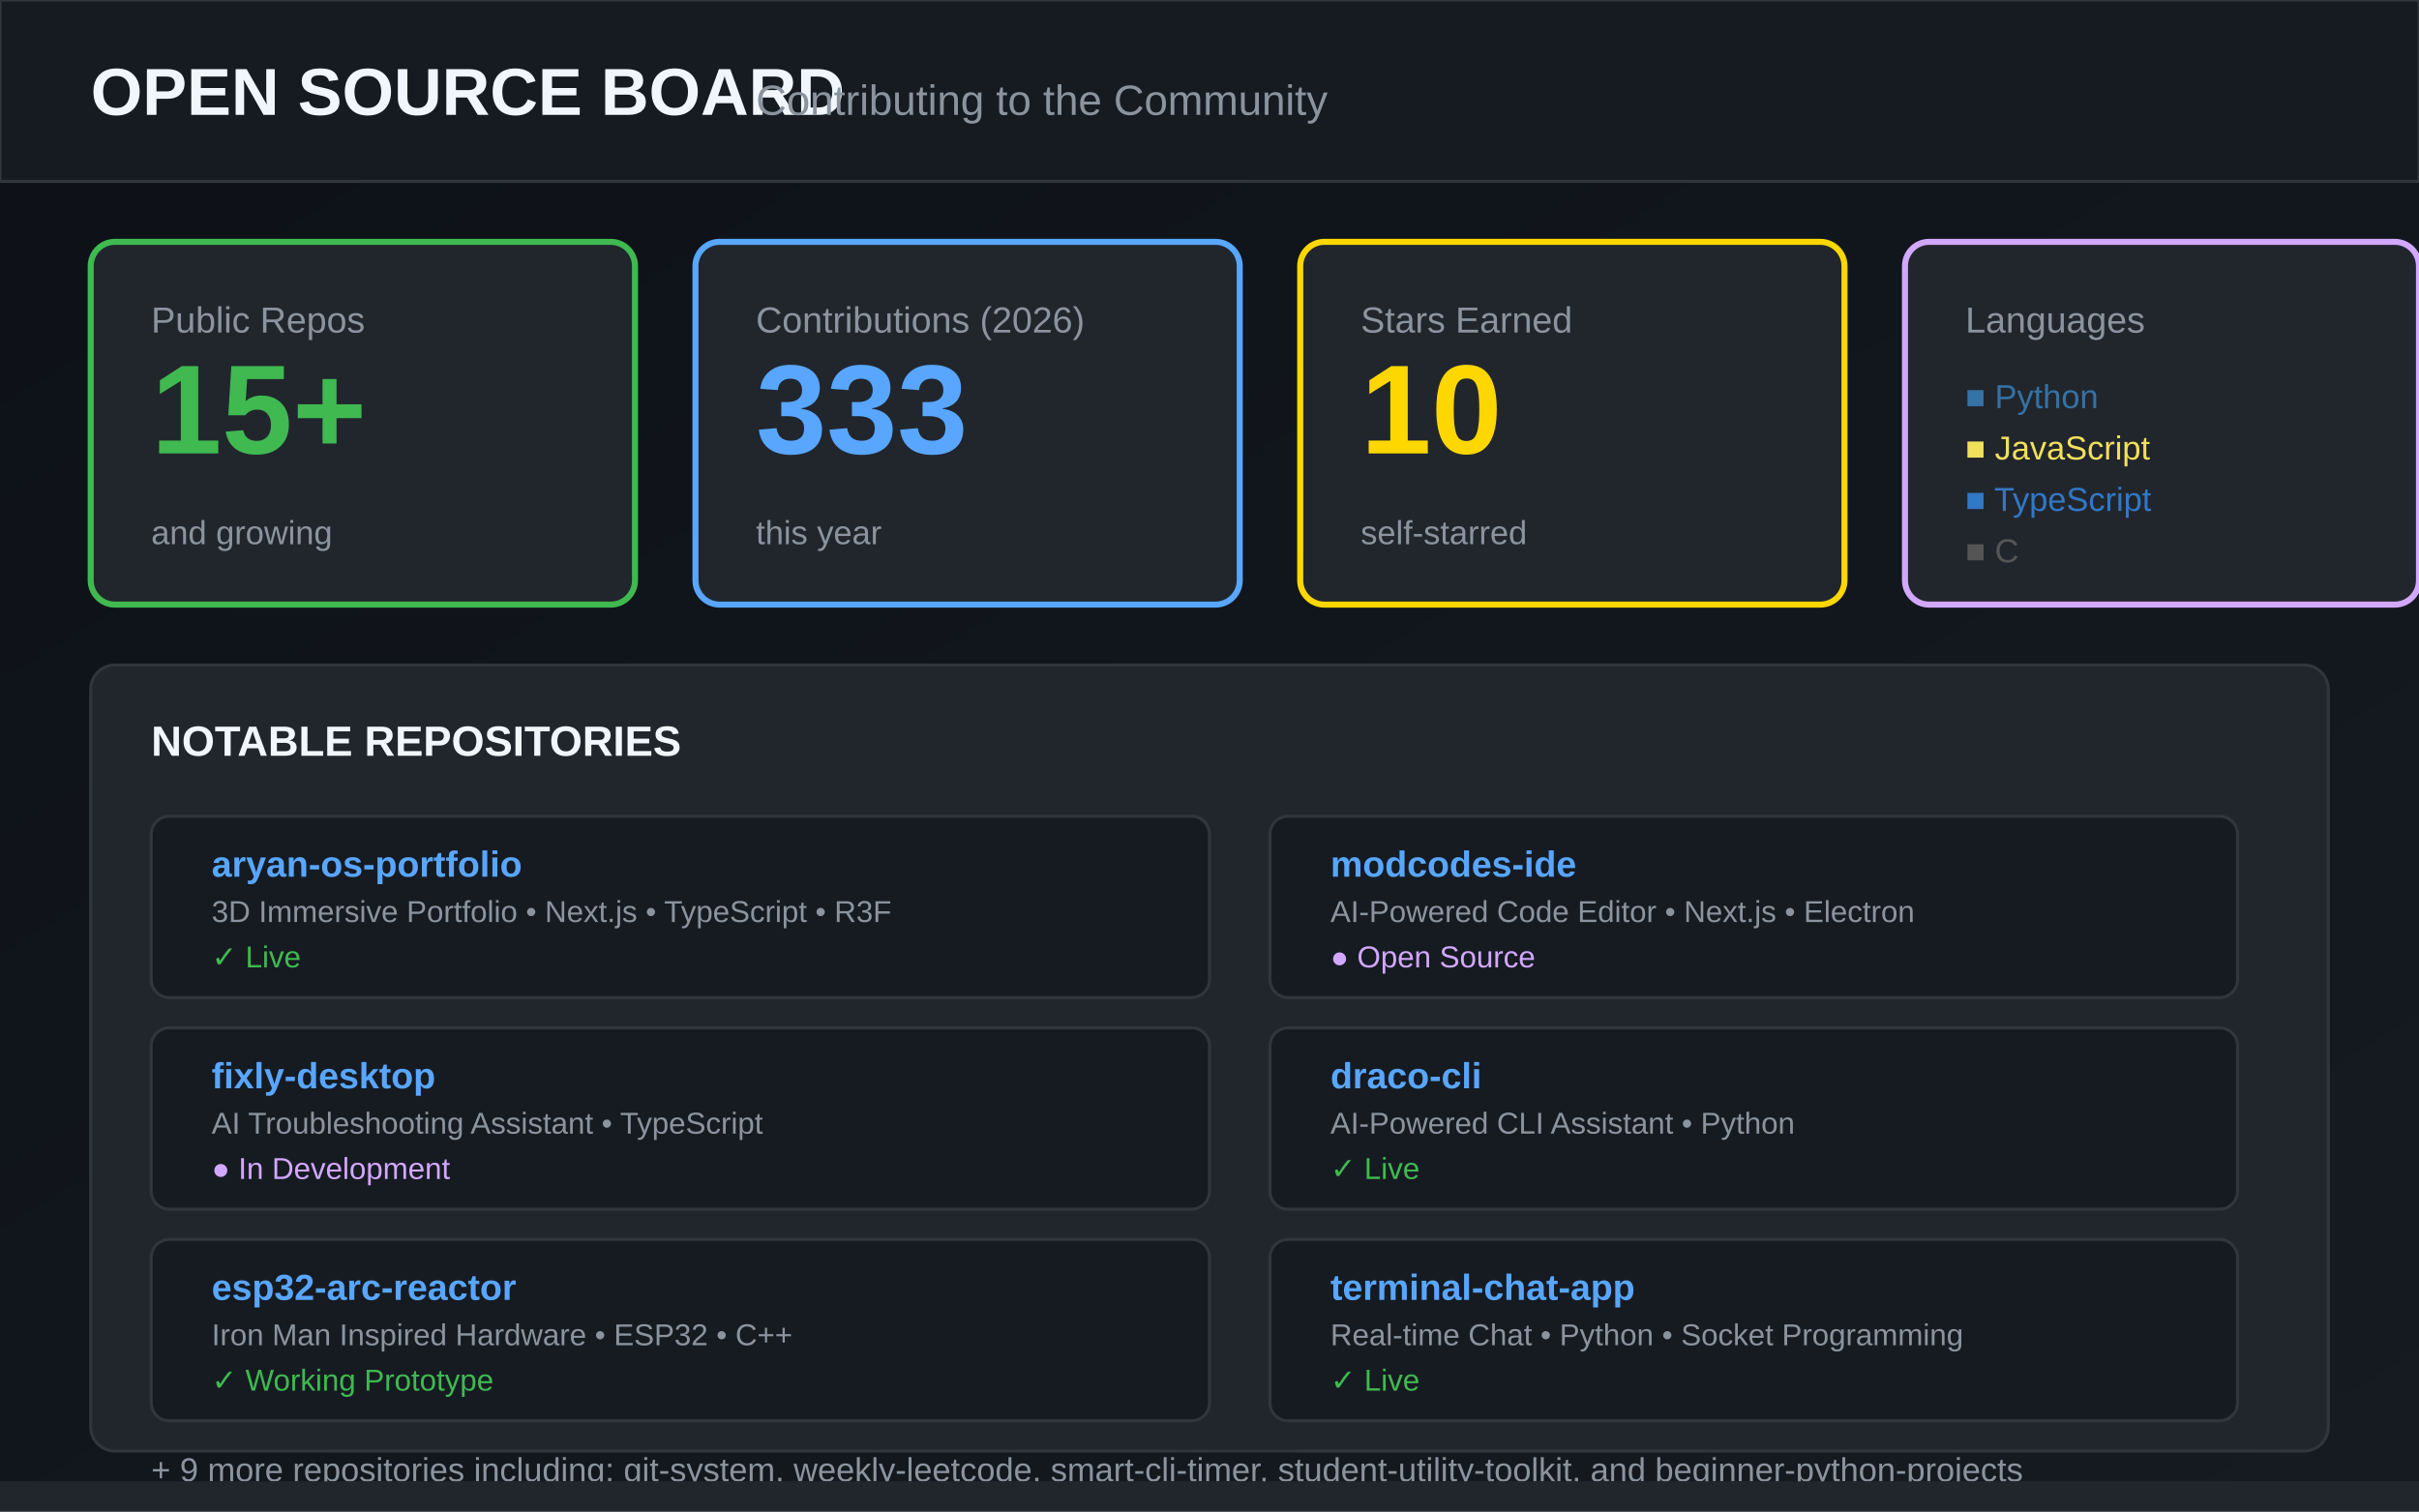
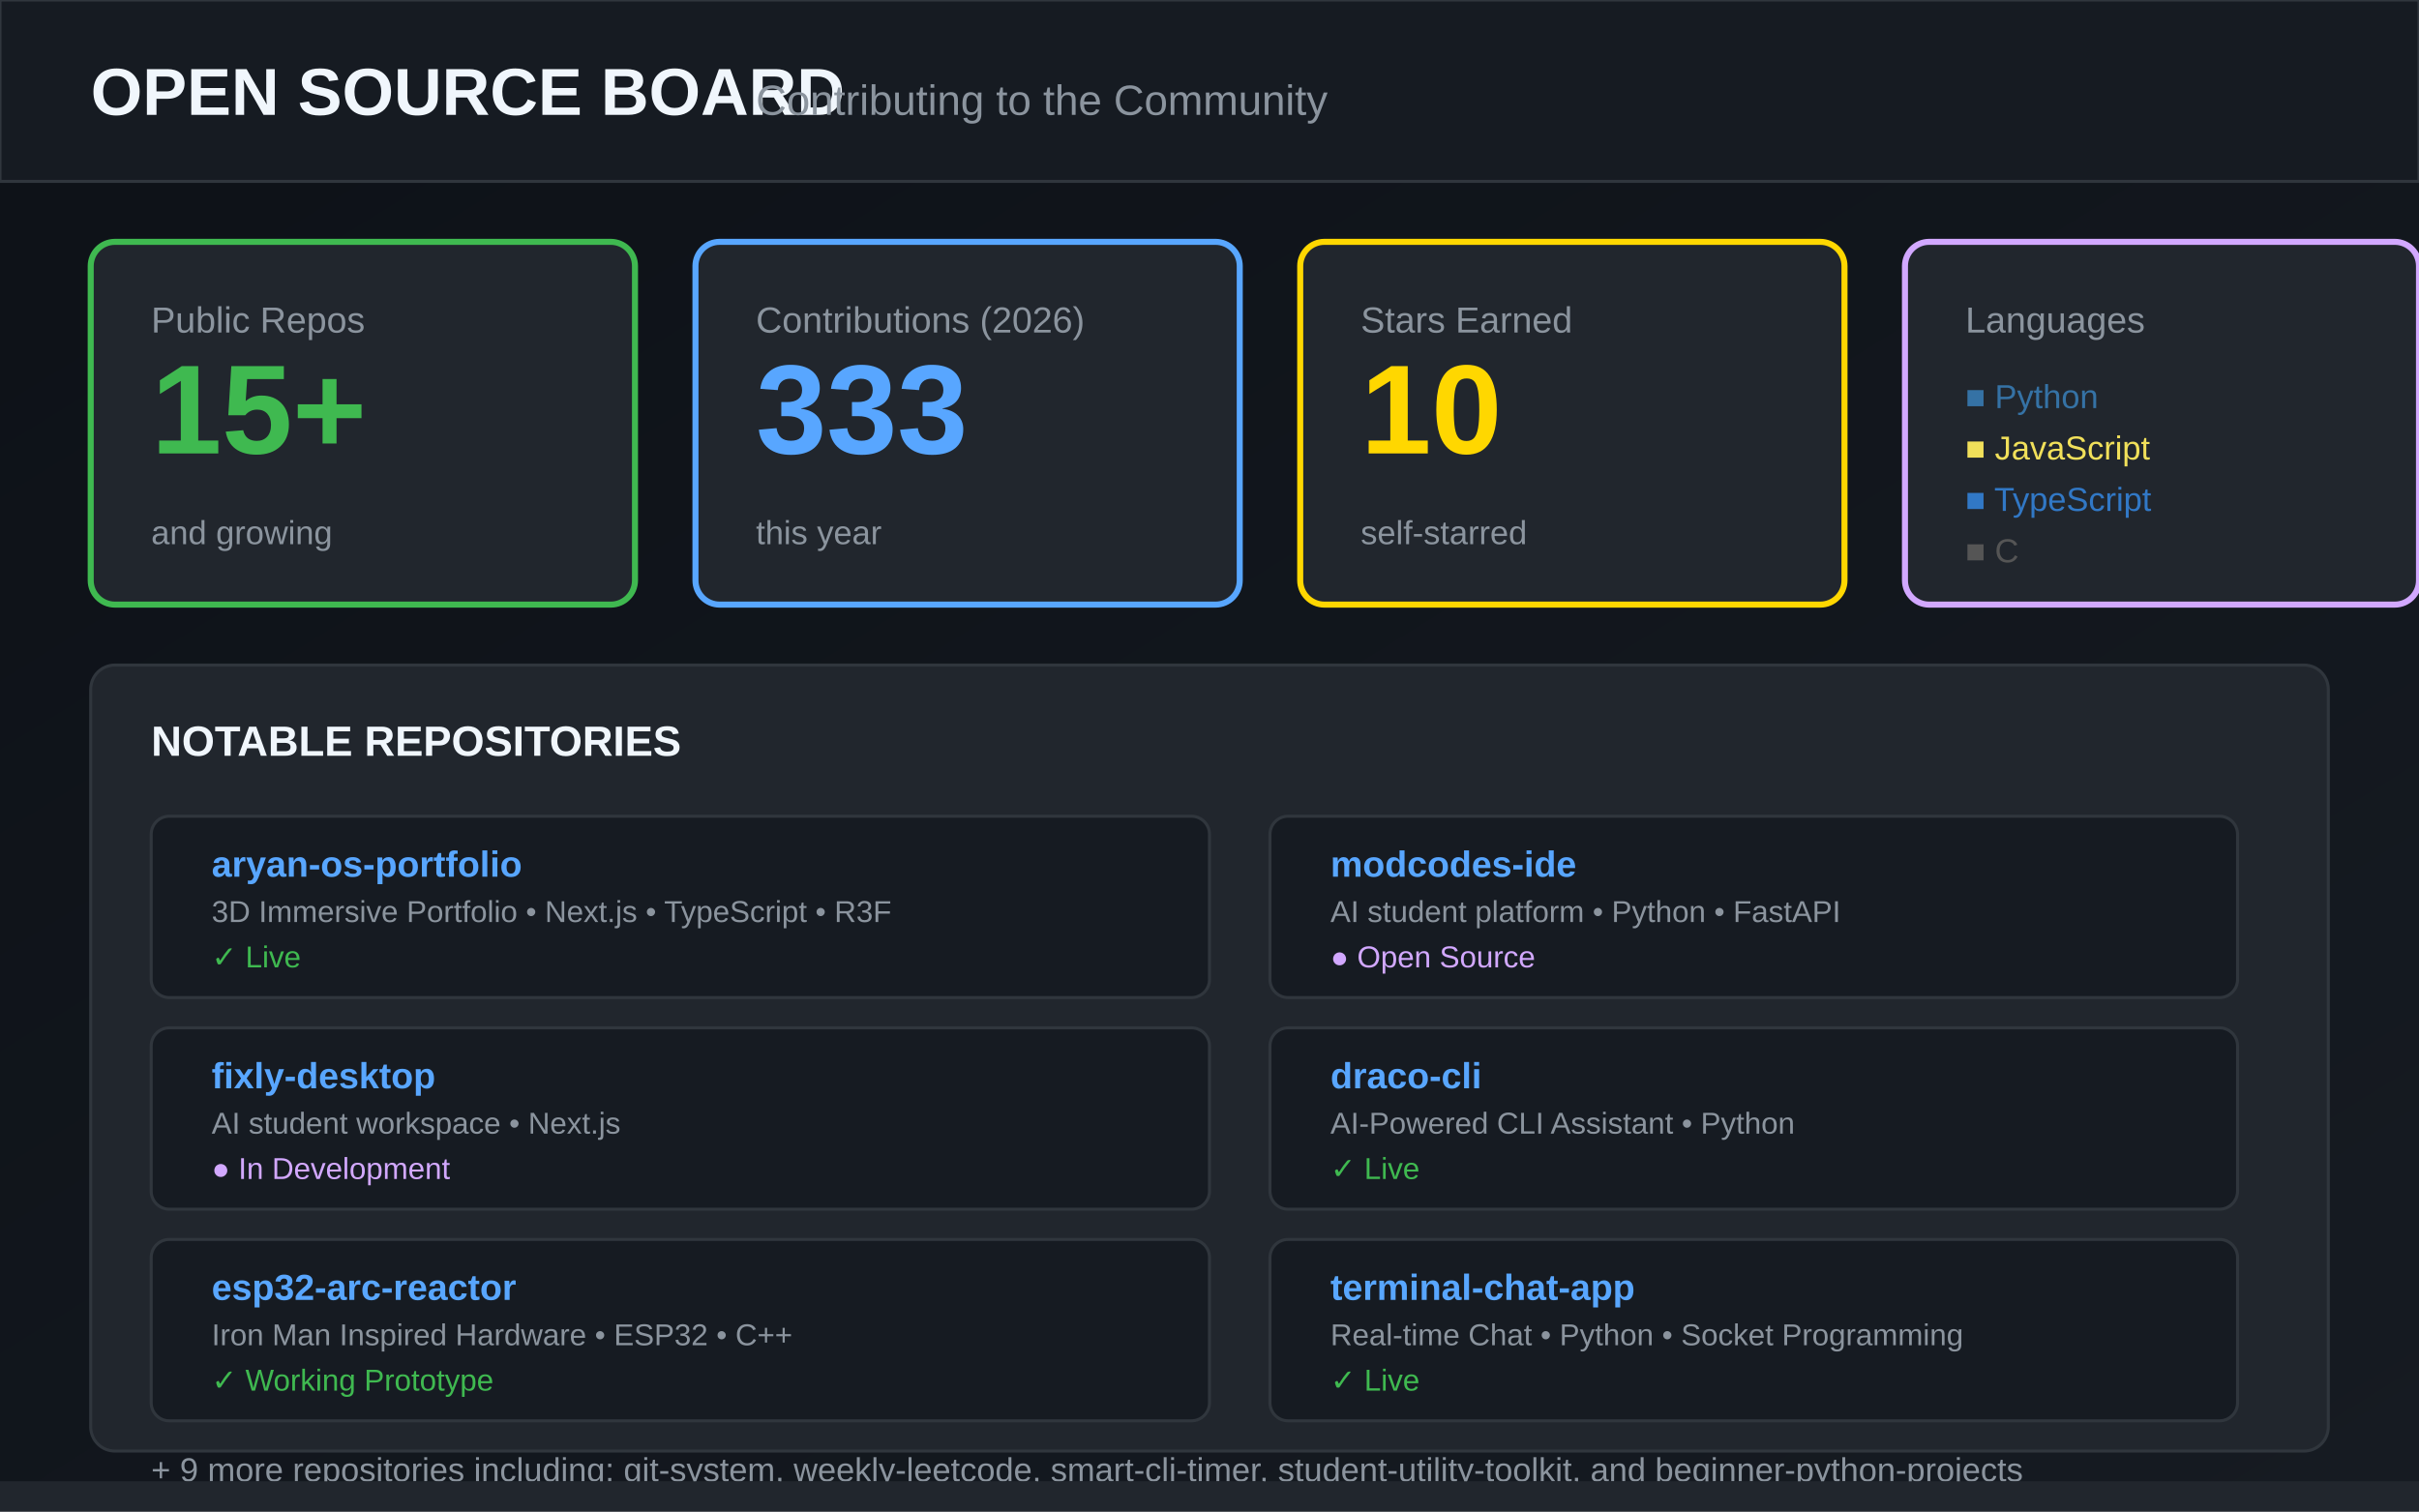
<svg xmlns="http://www.w3.org/2000/svg" viewBox="0 0 800 500">
  <defs>
    <linearGradient id="bgGrad" x1="0%" y1="0%" x2="100%" y2="100%">
      <stop offset="0%" style="stop-color:#0d1117" />
      <stop offset="100%" style="stop-color:#161b22" />
    </linearGradient>
  </defs>
  <rect width="800" height="500" fill="url(#bgGrad)" />
  <rect x="0" y="0" width="800" height="60" fill="#161b22" stroke="#30363d" stroke-width="1" />
  <text x="30" y="38" font-family="Segoe UI, Arial" font-size="22" fill="#f0f6fc" font-weight="bold">OPEN SOURCE BOARD</text>
  <text x="250" y="38" font-family="Segoe UI, Arial" font-size="14" fill="#8b949e">Contributing to the Community</text>
  <g transform="translate(30, 80)">
    <rect x="0" y="0" width="180" height="120" rx="8" fill="#21262d" stroke="#3fb950" stroke-width="2" />
    <text x="20" y="30" font-family="Segoe UI, Arial" font-size="12" fill="#8b949e">Public Repos</text>
    <text x="20" y="70" font-family="Segoe UI, Arial" font-size="42" fill="#3fb950" font-weight="bold">15+</text>
    <text x="20" y="100" font-family="Segoe UI, Arial" font-size="11" fill="#8b949e">and growing</text>
    <rect x="200" y="0" width="180" height="120" rx="8" fill="#21262d" stroke="#58a6ff" stroke-width="2" />
    <text x="220" y="30" font-family="Segoe UI, Arial" font-size="12" fill="#8b949e">Contributions (2026)</text>
    <text x="220" y="70" font-family="Segoe UI, Arial" font-size="42" fill="#58a6ff" font-weight="bold">333</text>
    <text x="220" y="100" font-family="Segoe UI, Arial" font-size="11" fill="#8b949e">this year</text>
    <rect x="400" y="0" width="180" height="120" rx="8" fill="#21262d" stroke="#ffd700" stroke-width="2" />
    <text x="420" y="30" font-family="Segoe UI, Arial" font-size="12" fill="#8b949e">Stars Earned</text>
    <text x="420" y="70" font-family="Segoe UI, Arial" font-size="42" fill="#ffd700" font-weight="bold">10</text>
    <text x="420" y="100" font-family="Segoe UI, Arial" font-size="11" fill="#8b949e">self-starred</text>
    <rect x="600" y="0" width="170" height="120" rx="8" fill="#21262d" stroke="#d2a8ff" stroke-width="2" />
    <text x="620" y="30" font-family="Segoe UI, Arial" font-size="12" fill="#8b949e">Languages</text>
    <text x="620" y="55" font-family="Segoe UI, Arial" font-size="11" fill="#3572A5">■ Python</text>
    <text x="620" y="72" font-family="Segoe UI, Arial" font-size="11" fill="#f1e05a">■ JavaScript</text>
    <text x="620" y="89" font-family="Segoe UI, Arial" font-size="11" fill="#3178c6">■ TypeScript</text>
    <text x="620" y="106" font-family="Segoe UI, Arial" font-size="11" fill="#555555">■ C</text>
  </g>
  <rect x="30" y="220" width="740" height="260" rx="8" fill="#21262d" stroke="#30363d" />
  <text x="50" y="250" font-family="Segoe UI, Arial" font-size="14" fill="#f0f6fc" font-weight="bold">NOTABLE REPOSITORIES</text>
  <g transform="translate(50, 270)">
    <rect x="0" y="0" width="350" height="60" rx="6" fill="#161b22" stroke="#30363d" />
    <text x="20" y="20" font-family="Segoe UI, Arial" font-size="12" fill="#58a6ff" font-weight="bold">aryan-os-portfolio</text>
    <text x="20" y="35" font-family="Segoe UI, Arial" font-size="10" fill="#8b949e">3D Immersive Portfolio • Next.js • TypeScript • R3F</text>
    <text x="20" y="50" font-family="Segoe UI, Arial" font-size="10" fill="#3fb950">✓ Live</text>
    <rect x="370" y="0" width="320" height="60" rx="6" fill="#161b22" stroke="#30363d" />
    <text x="390" y="20" font-family="Segoe UI, Arial" font-size="12" fill="#58a6ff" font-weight="bold">modcodes-ide</text>
-     <text x="390" y="35" font-family="Segoe UI, Arial" font-size="10" fill="#8b949e">AI-Powered Code Editor • Next.js • Electron</text>
+     <text x="390" y="35" font-family="Segoe UI, Arial" font-size="10" fill="#8b949e">AI student platform • Python • FastAPI</text>
    <text x="390" y="50" font-family="Segoe UI, Arial" font-size="10" fill="#d2a8ff">● Open Source</text>
    <rect x="0" y="70" width="350" height="60" rx="6" fill="#161b22" stroke="#30363d" />
    <text x="20" y="90" font-family="Segoe UI, Arial" font-size="12" fill="#58a6ff" font-weight="bold">fixly-desktop</text>
-     <text x="20" y="105" font-family="Segoe UI, Arial" font-size="10" fill="#8b949e">AI Troubleshooting Assistant • TypeScript</text>
+     <text x="20" y="105" font-family="Segoe UI, Arial" font-size="10" fill="#8b949e">AI student workspace • Next.js</text>
    <text x="20" y="120" font-family="Segoe UI, Arial" font-size="10" fill="#d2a8ff">● In Development</text>
    <rect x="370" y="70" width="320" height="60" rx="6" fill="#161b22" stroke="#30363d" />
    <text x="390" y="90" font-family="Segoe UI, Arial" font-size="12" fill="#58a6ff" font-weight="bold">draco-cli</text>
    <text x="390" y="105" font-family="Segoe UI, Arial" font-size="10" fill="#8b949e">AI-Powered CLI Assistant • Python</text>
    <text x="390" y="120" font-family="Segoe UI, Arial" font-size="10" fill="#3fb950">✓ Live</text>
    <rect x="0" y="140" width="350" height="60" rx="6" fill="#161b22" stroke="#30363d" />
    <text x="20" y="160" font-family="Segoe UI, Arial" font-size="12" fill="#58a6ff" font-weight="bold">esp32-arc-reactor</text>
    <text x="20" y="175" font-family="Segoe UI, Arial" font-size="10" fill="#8b949e">Iron Man Inspired Hardware • ESP32 • C++</text>
    <text x="20" y="190" font-family="Segoe UI, Arial" font-size="10" fill="#3fb950">✓ Working Prototype</text>
    <rect x="370" y="140" width="320" height="60" rx="6" fill="#161b22" stroke="#30363d" />
    <text x="390" y="160" font-family="Segoe UI, Arial" font-size="12" fill="#58a6ff" font-weight="bold">terminal-chat-app</text>
    <text x="390" y="175" font-family="Segoe UI, Arial" font-size="10" fill="#8b949e">Real-time Chat • Python • Socket Programming</text>
    <text x="390" y="190" font-family="Segoe UI, Arial" font-size="10" fill="#3fb950">✓ Live</text>
    <text x="0" y="220" font-family="Segoe UI, Arial" font-size="11" fill="#8b949e">+ 9 more repositories including: git-system, weekly-leetcode, smart-cli-timer, student-utility-toolkit, and beginner-python-projects</text>
  </g>
  <rect x="0" y="490" width="800" height="10" fill="#21262d" />
</svg>
